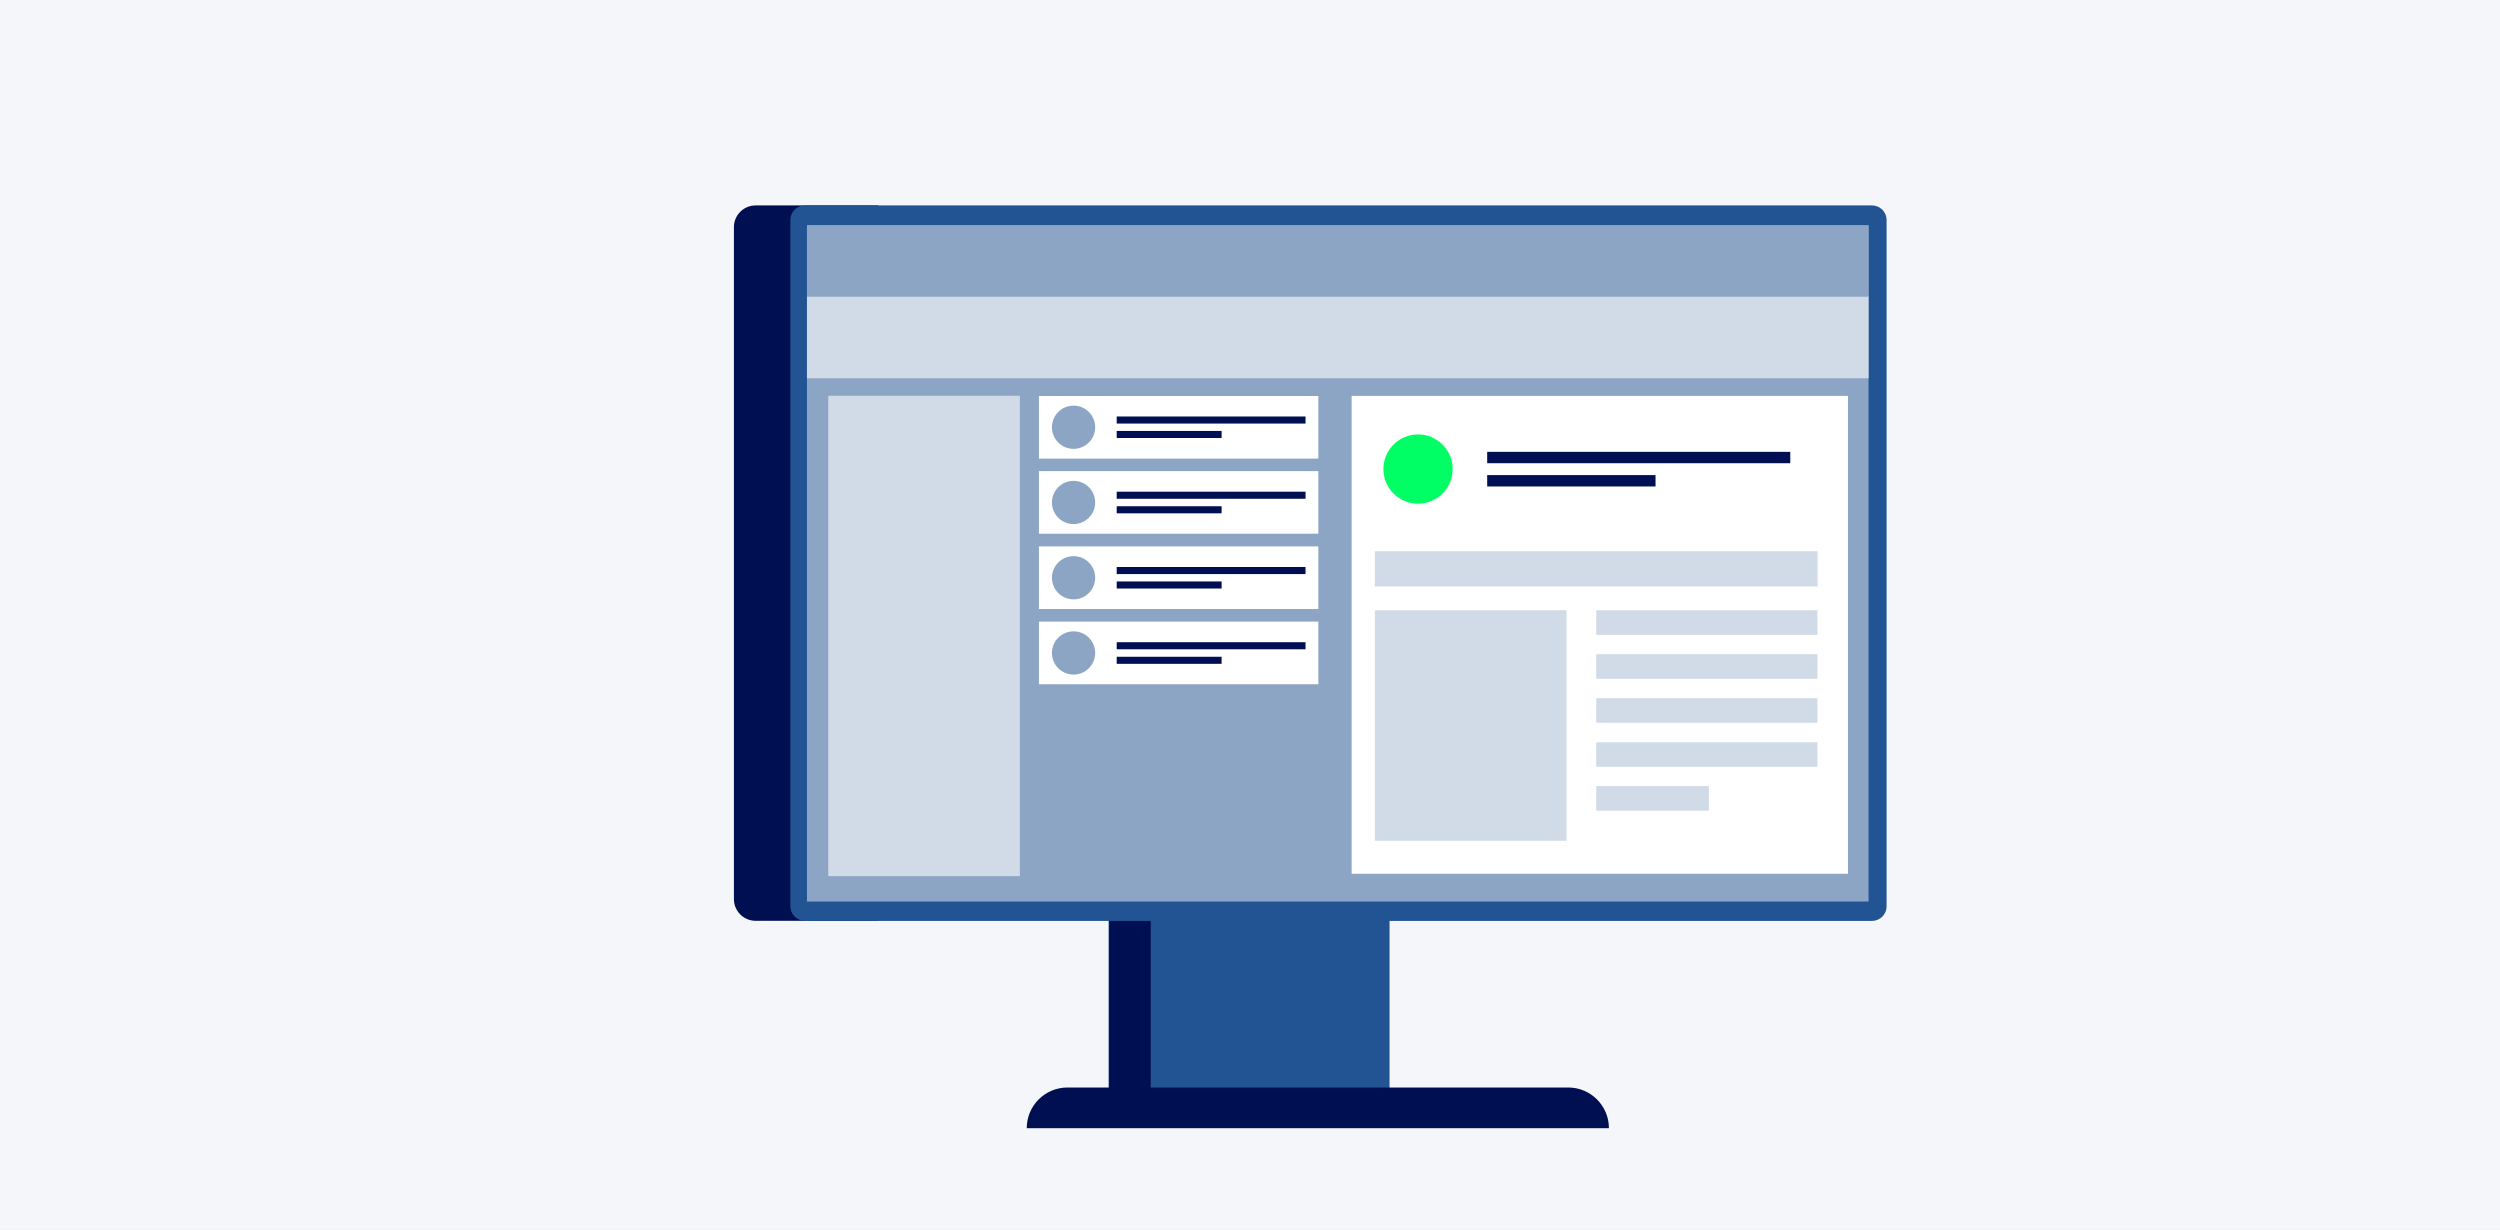
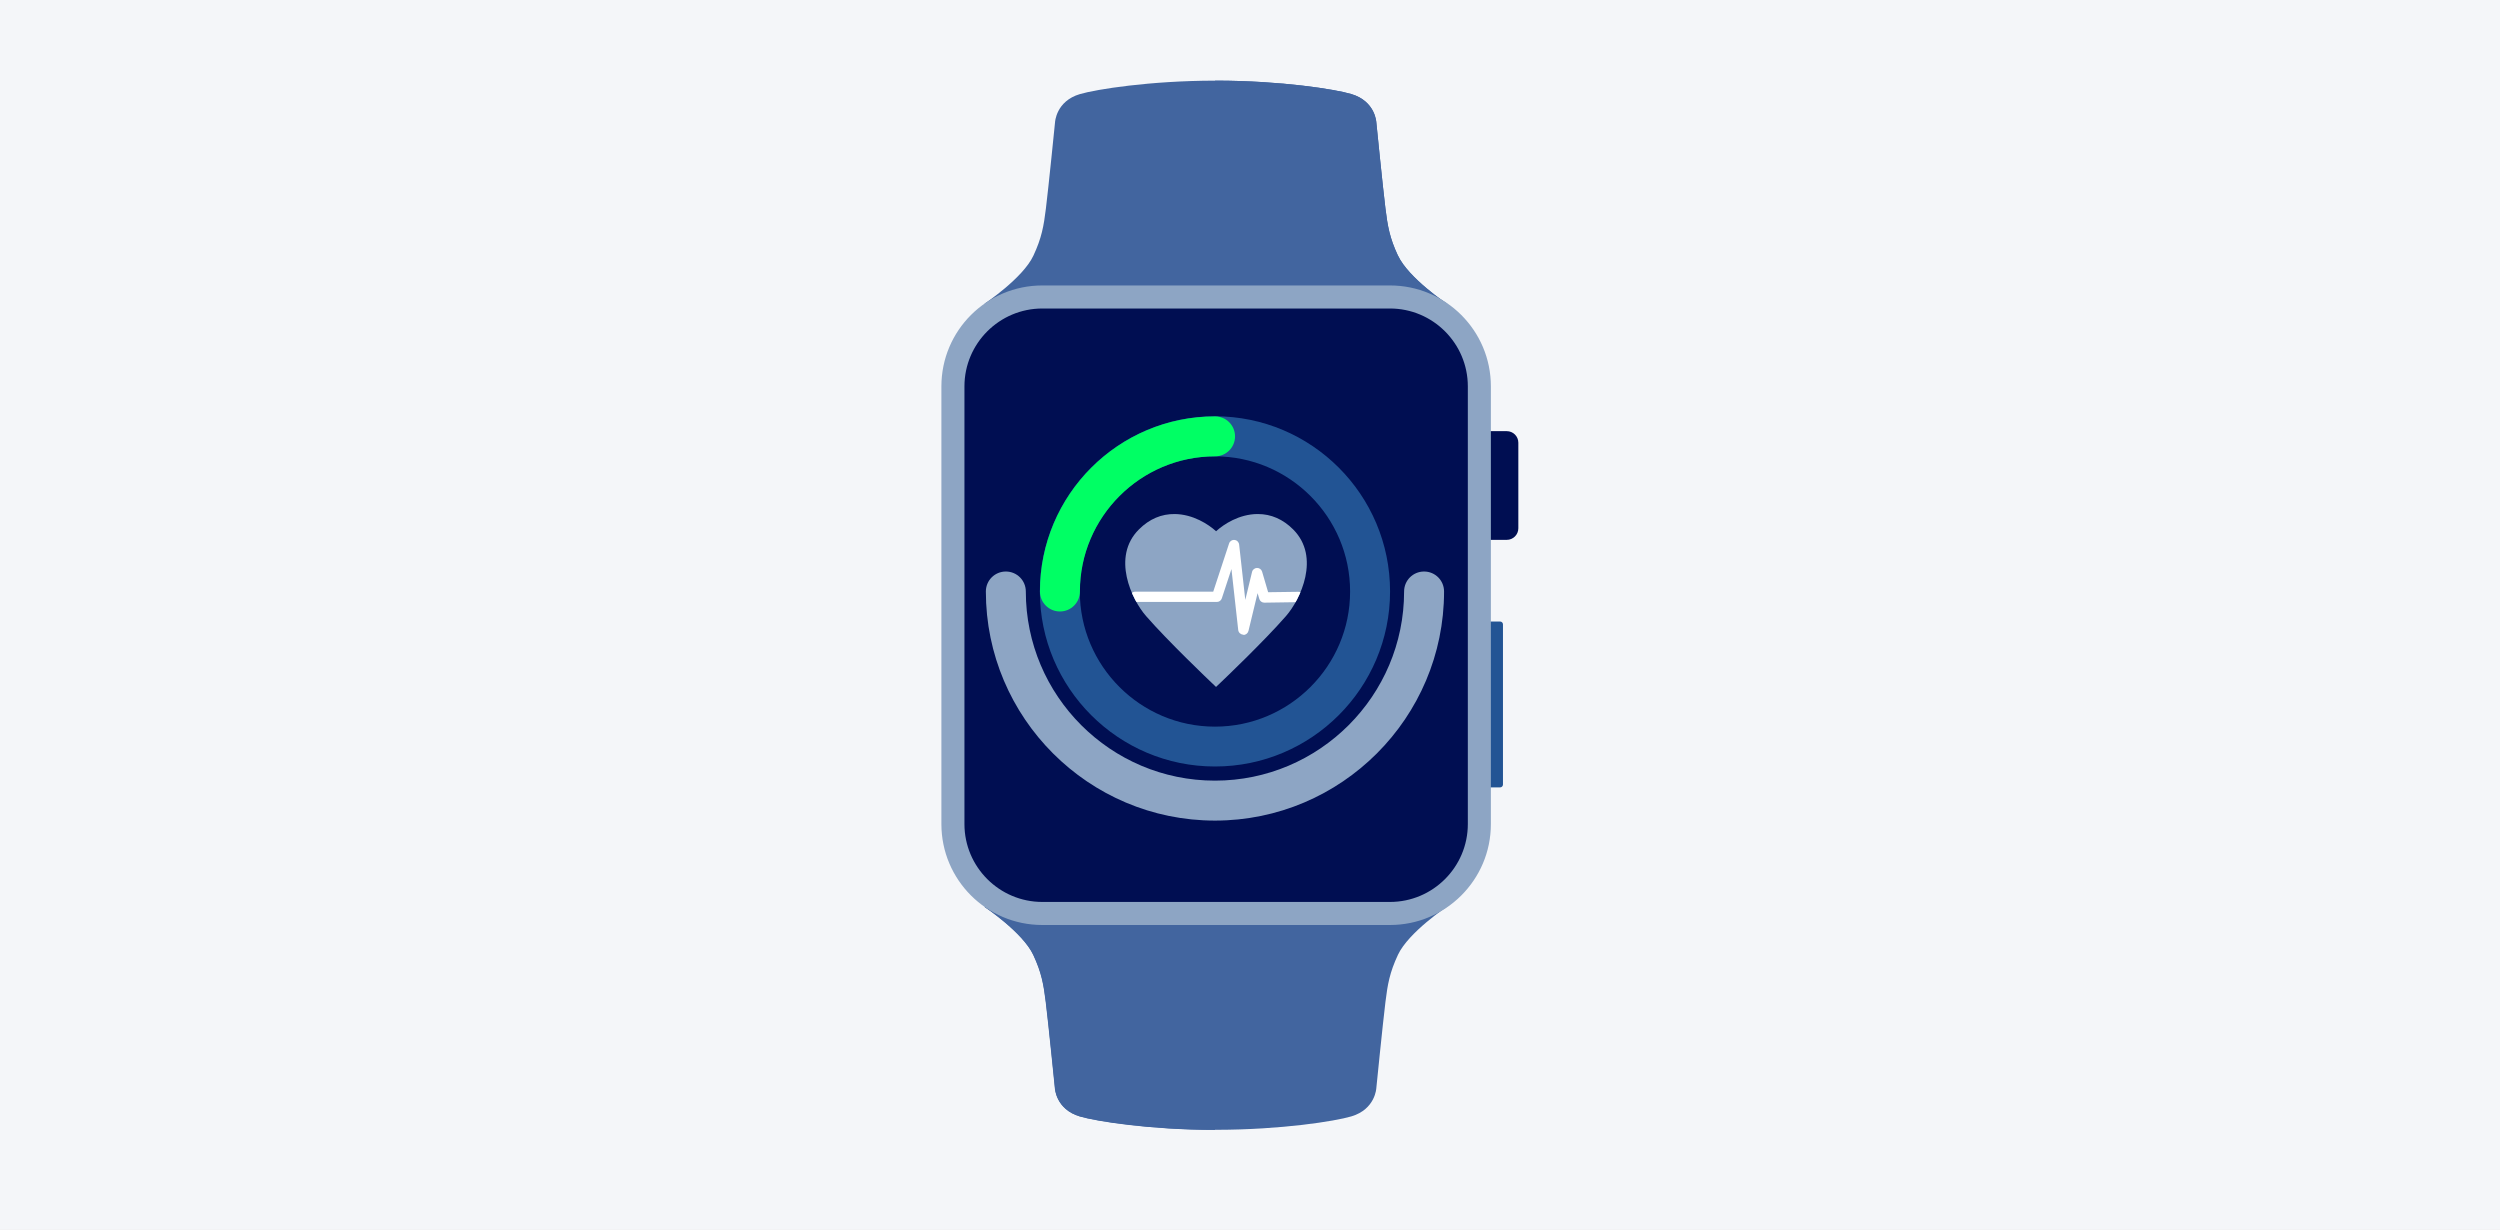
<svg xmlns="http://www.w3.org/2000/svg" viewBox="0 0 244 120">
+   <defs>
+     <clipPath id="clippath">
+       <path d="m118.69,67.05l-.43-.41c-.17-.16-4.27-4.06-6.41-6.52-1.39-1.59-3.39-5.76-.69-8.45,1.02-1.02,2.2-1.52,3.52-1.5,1.76.03,3.25.99,4.01,1.68.76-.7,2.26-1.66,4.01-1.68.02,0,.05,0,.07,0,1.29,0,2.45.51,3.44,1.5h0c2.7,2.7.7,6.86-.69,8.45-2.14,2.46-6.24,6.36-6.41,6.52l-.43.41Z" fill="#8da5c4" stroke-width="0" />
+     </clipPath>
+   </defs>
  <g id="Hintergrund">
    <rect width="244" height="120" fill="#f4f6f9" stroke-width="0" />
  </g>
  <g id="Design">
-     <g id="SCREEN">
-       <path d="m85.72,89.88V20.05s-11.98,0-11.98,0c-1.16,0-2.11.95-2.11,2.11v65.6c0,1.16.95,2.11,2.11,2.11h11.98Z" fill="#000e52" stroke-width="0" />
-       <rect x="108.2" y="82.85" width="27.42" height="27.11" fill="#225494" stroke-width="0" />
-       <rect x="108.25" y="88.2" width="4.06" height="20.53" transform="translate(220.56 196.92) rotate(-180)" fill="#000e52" stroke-width="0" />
-       <path d="m78.56,89.88h104.15c.79,0,1.42-.64,1.42-1.42V21.47c0-.79-.64-1.42-1.42-1.42h-104.15c-.79,0-1.42.64-1.42,1.42v66.98c0,.79.64,1.42,1.42,1.42" fill="#225494" stroke-width="0" />
-       <path d="m100.21,110.11h46.59s10.23,0,10.23,0c0-2.19-1.78-3.97-3.97-3.97h-48.88c-2.19,0-3.97,1.78-3.97,3.97" fill="#000e52" stroke-width="0" />
+     <g>
      <g>
-         <rect x="78.76" y="22.04" width="103.61" height="65.95" transform="translate(261.13 110.03) rotate(-180)" fill="#8da5c4" stroke-width="0" />
-         <rect x="80.84" y="38.63" width="18.7" height="46.88" transform="translate(180.38 124.14) rotate(-180)" fill="#d1dbe7" stroke-width="0" />
-         <rect x="78.76" y="28.84" width="103.61" height="8.08" fill="#d1dbe7" stroke-width="0" />
-         <rect x="78.76" y="21.97" width="103.61" height="6.99" fill="#8da5c4" stroke-width="0" />
-         <g>
-           <rect x="101.4" y="38.64" width="27.27" height="6.11" transform="translate(230.07 83.4) rotate(-180)" fill="#fff" stroke-width="0" />
-           <g>
-             <rect x="109" y="40.64" width="18.43" height=".69" transform="translate(236.42 81.98) rotate(-180)" fill="#000e52" stroke-width="0" />
-             <rect x="109" y="42.06" width="10.24" height=".69" transform="translate(228.23 84.81) rotate(-180)" fill="#000e52" stroke-width="0" />
-           </g>
-           <circle cx="104.78" cy="41.7" r="2.11" fill="#8da5c4" stroke-width="0" />
-         </g>
-         <g>
-           <rect x="101.4" y="45.99" width="27.27" height="6.11" transform="translate(230.07 98.08) rotate(-180)" fill="#fff" stroke-width="0" />
-           <g>
-             <rect x="109" y="47.99" width="18.43" height=".69" transform="translate(236.42 96.67) rotate(-180)" fill="#000e52" stroke-width="0" />
-             <rect x="109" y="49.4" width="10.24" height=".69" transform="translate(228.23 99.5) rotate(-180)" fill="#000e52" stroke-width="0" />
-           </g>
-           <circle cx="104.78" cy="49.04" r="2.11" fill="#8da5c4" stroke-width="0" />
-         </g>
-         <g>
-           <rect x="101.4" y="53.33" width="27.27" height="6.11" transform="translate(230.07 112.77) rotate(-180)" fill="#fff" stroke-width="0" />
-           <g>
-             <rect x="109" y="55.33" width="18.43" height=".69" transform="translate(236.42 111.36) rotate(-180)" fill="#000e52" stroke-width="0" />
-             <rect x="109" y="56.75" width="10.24" height=".69" transform="translate(228.23 114.19) rotate(-180)" fill="#000e52" stroke-width="0" />
-           </g>
-           <circle cx="104.78" cy="56.39" r="2.11" fill="#8da5c4" stroke-width="0" />
-         </g>
-         <g>
-           <rect x="101.4" y="60.68" width="27.27" height="6.11" transform="translate(230.07 127.46) rotate(-180)" fill="#fff" stroke-width="0" />
-           <g>
-             <rect x="109" y="62.68" width="18.43" height=".69" transform="translate(236.42 126.05) rotate(-180)" fill="#000e52" stroke-width="0" />
-             <rect x="109" y="64.09" width="10.24" height=".69" transform="translate(228.23 128.88) rotate(-180)" fill="#000e52" stroke-width="0" />
-           </g>
-           <circle cx="104.78" cy="63.73" r="2.11" fill="#8da5c4" stroke-width="0" />
-         </g>
-         <g>
-           <rect x="131.93" y="38.63" width="48.44" height="46.64" transform="translate(312.29 123.91) rotate(-180)" fill="#fff" stroke-width="0" />
-           <g>
-             <g>
-               <rect x="145.16" y="44.09" width="29.58" height="1.11" transform="translate(319.89 89.3) rotate(-180)" fill="#000e52" stroke-width="0" />
-               <rect x="145.16" y="46.36" width="16.43" height="1.11" transform="translate(306.74 93.84) rotate(-180)" fill="#000e52" stroke-width="0" />
-             </g>
-             <circle cx="138.4" cy="45.78" r="3.38" fill="#00ff64" stroke-width="0" />
-           </g>
-           <rect x="134.18" y="59.55" width="18.7" height="22.5" transform="translate(287.07 141.61) rotate(-180)" fill="#d1dbe7" stroke-width="0" />
-           <rect x="155.79" y="59.55" width="21.59" height="2.4" transform="translate(333.17 121.51) rotate(-180)" fill="#d1dbe7" stroke-width="0" />
-           <rect x="155.79" y="63.85" width="21.59" height="2.4" transform="translate(333.17 130.1) rotate(-180)" fill="#d1dbe7" stroke-width="0" />
-           <rect x="155.79" y="68.14" width="21.59" height="2.4" transform="translate(333.17 138.68) rotate(-180)" fill="#d1dbe7" stroke-width="0" />
-           <rect x="155.79" y="72.43" width="21.59" height="2.4" transform="translate(333.17 147.27) rotate(-180)" fill="#d1dbe7" stroke-width="0" />
-           <rect x="155.79" y="76.73" width="11" height="2.4" transform="translate(322.58 155.85) rotate(-180)" fill="#d1dbe7" stroke-width="0" />
-           <rect x="134.18" y="53.79" width="43.22" height="3.44" transform="translate(311.58 111.03) rotate(-180)" fill="#d1dbe7" stroke-width="0" />
+         <path d="m141.22,29.65s-3.75-2.5-4.78-4.7c-.81-1.73-1.01-2.89-1.22-4.6-.26-2.1-.89-8.4-.89-8.4,0,0-.08-2.07-2.44-2.77-1.58-.47-6.8-1.3-13.17-1.31h0s-.05,0-.07,0-.05,0-.07,0h0c-6.37.01-11.59.85-13.17,1.31-2.36.69-2.44,2.77-2.44,2.77,0,0-.63,6.3-.89,8.4-.21,1.71-.41,2.87-1.22,4.6-1.03,2.21-4.78,4.7-4.78,4.7l22.58-.71,22.58.71Z" fill="#42659f" stroke-width="0" />
+         <path d="m141.22,88.49s-3.75,2.5-4.78,4.7c-.81,1.73-1.01,2.89-1.22,4.6-.26,2.1-.89,8.4-.89,8.4,0,0-.08,2.07-2.44,2.77-1.58.47-6.8,1.3-13.17,1.31h0s-.05,0-.07,0-.05,0-.07,0h0c-6.37-.01-11.59-.85-13.17-1.31-2.36-.69-2.44-2.77-2.44-2.77,0,0-.63-6.3-.89-8.4-.21-1.71-.41-2.87-1.22-4.6-1.03-2.21-4.78-4.7-4.78-4.7l22.58.71,22.58-.71Z" fill="#42659f" stroke-width="0" />
+         <path d="m101.84,28.07h33.7c5.4,0,9.79,4.39,9.79,9.79v42.44c0,5.4-4.39,9.79-9.79,9.79h-33.7c-5.4,0-9.79-4.39-9.79-9.79v-42.44c0-5.4,4.39-9.79,9.79-9.79Z" fill="#000e52" stroke-width="0" />
+         <path d="m145.14,60.66h1.27c.16,0,.28.13.28.28v15.63c0,.16-.13.28-.28.28h-1.27c-.16,0-.28-.13-.28-.28v-15.63c0-.16.13-.28.28-.28Z" fill="#225494" stroke-width="0" />
+         <rect x="144.34" y="42.08" width="3.85" height="10.61" rx="1.13" ry="1.13" fill="#000e52" stroke-width="0" />
+         <path d="m118.58,110.28v-21.07l-22.52-.71s3.75,2.5,4.78,4.7c.81,1.73,1.01,2.89,1.22,4.6.26,2.1.89,8.4.89,8.4,0,0,.08,2.07,2.44,2.77,1.59.47,6.8,1.3,13.17,1.31h0s0,0,.01,0Z" fill="#42659f" stroke-width="0" />
+         <path d="m136.44,24.95c-.81-1.73-1.01-2.89-1.22-4.6-.26-2.1-.89-8.4-.89-8.4,0,0-.08-2.07-2.44-2.77-1.58-.47-6.8-1.3-13.17-1.31h0s-.05,0-.07,0h-.06v21.07h.06s22.58.71,22.58.71c0,0-3.75-2.5-4.78-4.7Z" fill="#42659f" stroke-width="0" />
+         <path d="m135.66,30.11c4.19,0,7.6,3.41,7.6,7.6v42.72c0,4.19-3.41,7.6-7.6,7.6h-33.93c-4.19,0-7.6-3.41-7.6-7.6v-42.72c0-4.19,3.41-7.6,7.6-7.6h33.93m0-2.25h-33.93c-5.44,0-9.85,4.41-9.85,9.85v42.72c0,5.44,4.41,9.85,9.85,9.85h33.93c5.44,0,9.85-4.41,9.85-9.85v-42.72c0-5.44-4.41-9.85-9.85-9.85h0Z" fill="#8da5c4" stroke-width="0" />
+       </g>
+       <g>
+         <path d="m118.58,74.81c-9.42,0-17.09-7.66-17.09-17.09s7.66-17.09,17.09-17.09,17.09,7.66,17.09,17.09-7.66,17.09-17.09,17.09Zm0-30.27c-7.27,0-13.19,5.92-13.19,13.19s5.92,13.19,13.19,13.19,13.19-5.92,13.19-13.19-5.92-13.19-13.19-13.19Z" fill="#225494" stroke-width="0" />
+         <path d="m103.45,59.68c-1.08,0-1.95-.87-1.95-1.95,0-9.42,7.66-17.09,17.09-17.09,1.08,0,1.95.87,1.95,1.95s-.87,1.95-1.95,1.95c-7.27,0-13.19,5.92-13.19,13.19,0,1.08-.87,1.95-1.95,1.95Z" fill="#00ff64" stroke-width="0" />
+         <path d="m118.58,80.09c-12.33,0-22.36-10.03-22.36-22.36,0-1.08.87-1.95,1.95-1.95s1.95.87,1.95,1.95c0,10.18,8.28,18.46,18.46,18.46s18.46-8.28,18.46-18.46c0-1.08.87-1.95,1.95-1.95s1.95.87,1.95,1.95c0,12.33-10.03,22.36-22.36,22.36Z" fill="#8da5c4" stroke-width="0" />
+       </g>
+       <g>
+         <path d="m118.69,67.05l-.43-.41c-.17-.16-4.27-4.06-6.41-6.52-1.39-1.59-3.39-5.76-.69-8.45,1.02-1.02,2.2-1.52,3.52-1.5,1.76.03,3.25.99,4.01,1.68.76-.7,2.26-1.66,4.01-1.68.02,0,.05,0,.07,0,1.29,0,2.45.51,3.44,1.5h0c2.7,2.7.7,6.86-.69,8.45-2.14,2.46-6.24,6.36-6.41,6.52l-.43.41Z" fill="#8da5c4" />
+         <g clip-path="url(#clippath)">
+           <path d="m121.35,61.94s-.02,0-.03,0c-.24-.02-.44-.2-.47-.45l-.66-5.95-.94,2.86c-.07.21-.26.35-.48.35h-7.98c-.28,0-.5-.23-.5-.5s.23-.5.5-.5h7.62l1.55-4.71c.07-.22.29-.37.53-.34.24.02.42.21.45.45l.6,5.4.66-2.73c.05-.22.25-.38.48-.39.24,0,.43.14.5.36l.59,2.01,2.95-.04h0c.27,0,.5.22.5.5,0,.28-.22.51-.5.51l-3.33.05h0c-.22,0-.42-.15-.48-.36l-.17-.57-.89,3.69c-.06.23-.26.39-.49.39Z" fill="#fff" stroke-width="0" />
        </g>
      </g>
    </g>
  </g>
</svg>
